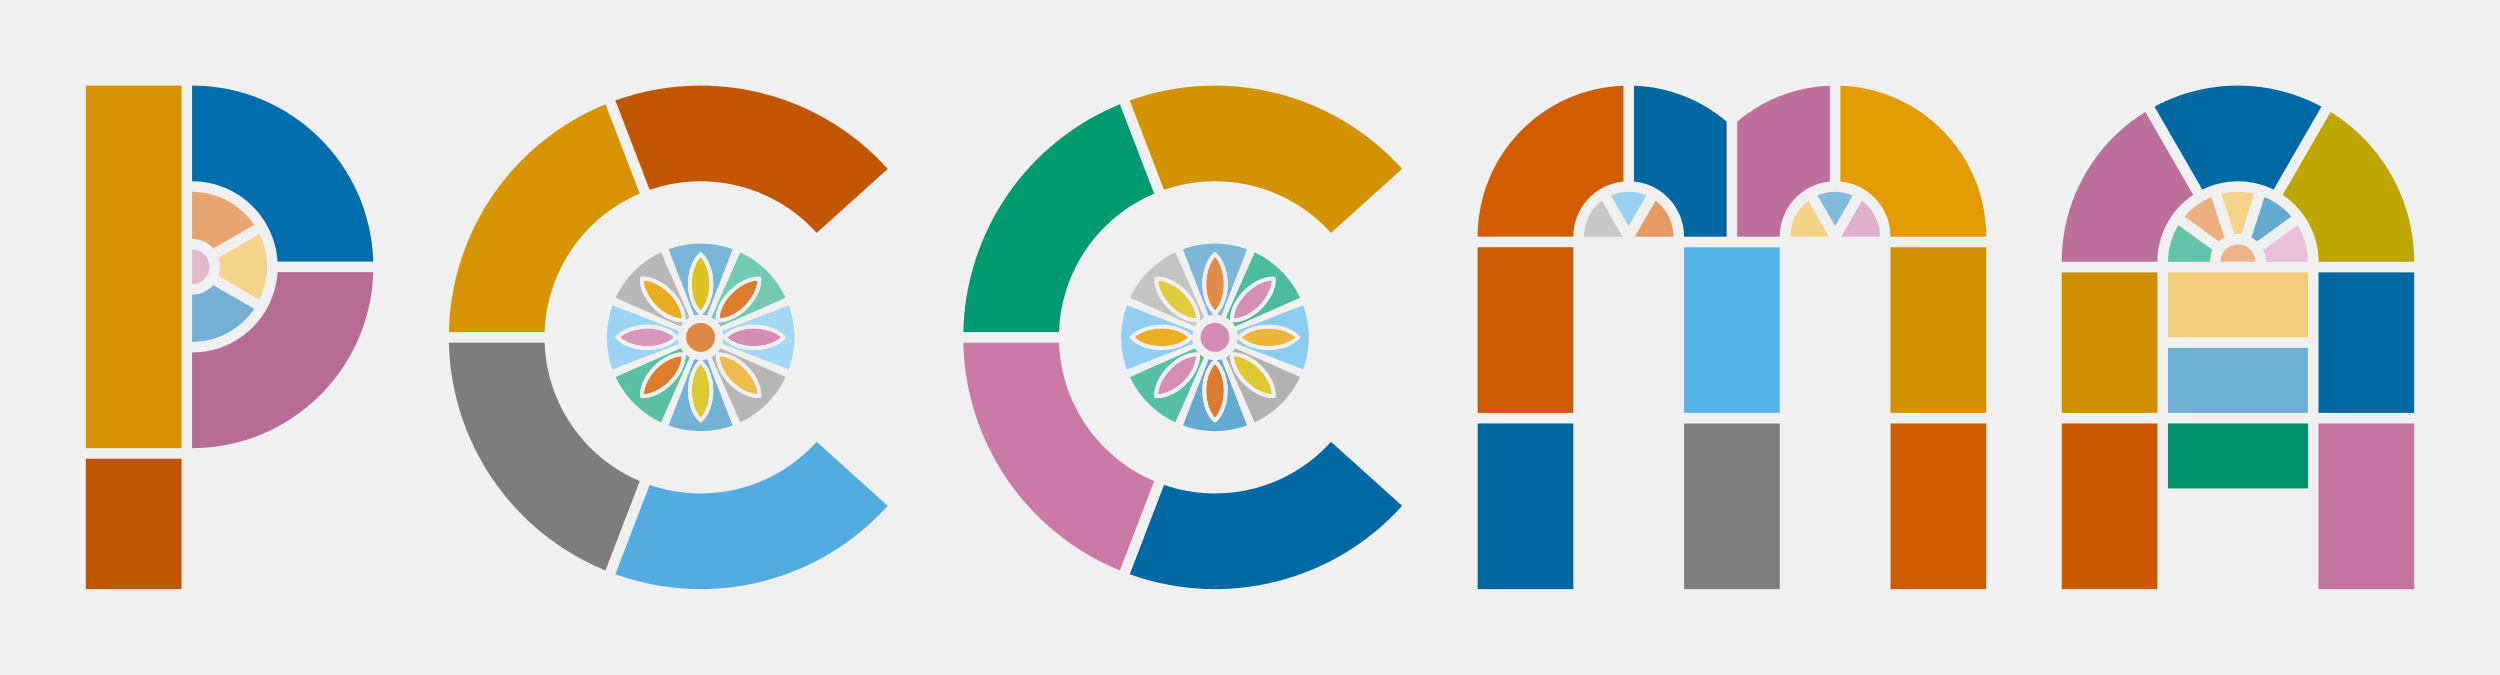
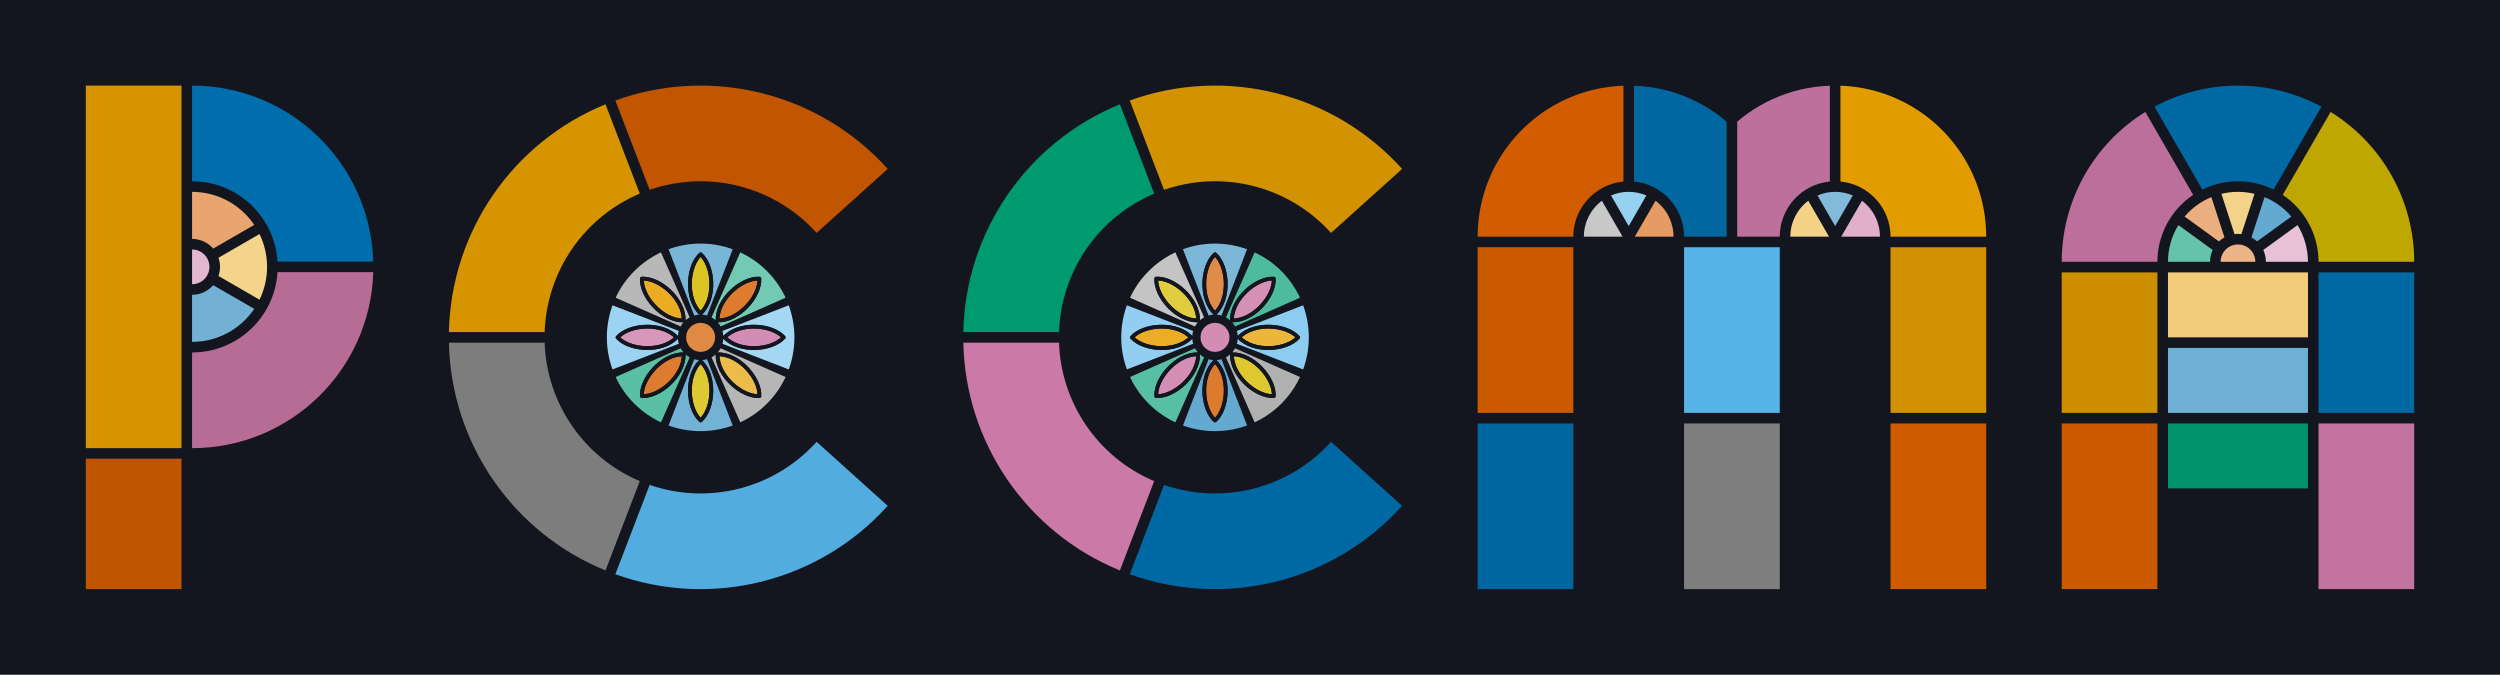
<svg xmlns="http://www.w3.org/2000/svg" viewBox="0 0 993 268" width="1986" height="536">
  <defs>
    <clipPath id="k51">
      <rect x="-10.00" y="-10" width="661.73" height="220" />
    </clipPath>
    <clipPath id="k52">
      <rect x="655.93" y="-10" width="278.90" height="220" />
    </clipPath>
  </defs>
+   <rect width="993" height="268" fill="#14161F" />
  <g transform="translate(34.09,34.00)">
    <mask id="cut" maskUnits="userSpaceOnUse" x="-40" y="-40" width="1005" height="280">
      <rect x="-40" y="-40" width="1005" height="280" fill="#fff" />
      <path d="M237.70,100.00 a6.50,6.50 0 1,0 13.00,0 a6.50,6.50 0 1,0 -13.00,0 Z" fill="none" stroke="#000" stroke-width="1.5" stroke-linejoin="round" />
      <path d="M279.64,86.29 A38.00,38.00 0 0 1 279.64,113.71 L251.94,102.99 A8.30,8.30 0 0 0 251.94,97.01 Z M253.70,100.00 C259.57,106.13 272.50,105.21 277.20,100.00 C272.50,94.79 259.57,93.87 253.70,100.00 Z" fill="none" stroke="#000" stroke-width="1.5" stroke-linejoin="round" fill-rule="evenodd" />
      <path d="M253.70,100.00 C259.57,106.13 272.50,105.21 277.20,100.00 C272.50,94.79 259.57,93.87 253.70,100.00 Z" fill="none" stroke="#000" stroke-width="1.5" stroke-linejoin="round" />
      <path d="M278.95,115.37 A38.00,38.00 0 0 1 259.57,134.75 L247.56,107.59 A8.30,8.30 0 0 0 251.79,103.36 Z M250.92,106.72 C250.73,115.21 260.52,123.70 267.53,123.33 C267.90,116.32 259.41,106.53 250.92,106.72 Z" fill="none" stroke="#000" stroke-width="1.5" stroke-linejoin="round" fill-rule="evenodd" />
      <path d="M250.92,106.72 C250.73,115.21 260.52,123.70 267.53,123.33 C267.90,116.32 259.41,106.53 250.92,106.72 Z" fill="none" stroke="#000" stroke-width="1.5" stroke-linejoin="round" />
      <path d="M257.91,135.44 A38.00,38.00 0 0 1 230.49,135.44 L241.21,107.74 A8.30,8.30 0 0 0 247.19,107.74 Z M244.20,109.50 C238.07,115.38 238.99,128.30 244.20,133.00 C249.41,128.30 250.33,115.38 244.20,109.50 Z" fill="none" stroke="#000" stroke-width="1.5" stroke-linejoin="round" fill-rule="evenodd" />
      <path d="M244.20,109.50 C238.07,115.38 238.99,128.30 244.20,133.00 C249.41,128.30 250.33,115.38 244.20,109.50 Z" fill="none" stroke="#000" stroke-width="1.5" stroke-linejoin="round" />
      <path d="M228.83,134.75 A38.00,38.00 0 0 1 209.45,115.37 L236.61,103.36 A8.30,8.30 0 0 0 240.84,107.59 Z M237.48,106.72 C228.99,106.53 220.50,116.32 220.87,123.33 C227.88,123.70 237.67,115.21 237.48,106.72 Z" fill="none" stroke="#000" stroke-width="1.5" stroke-linejoin="round" fill-rule="evenodd" />
      <path d="M237.48,106.72 C228.99,106.53 220.50,116.32 220.87,123.33 C227.88,123.70 237.67,115.21 237.48,106.72 Z" fill="none" stroke="#000" stroke-width="1.5" stroke-linejoin="round" />
      <path d="M208.76,113.71 A38.00,38.00 0 0 1 208.76,86.29 L236.46,97.01 A8.30,8.30 0 0 0 236.46,102.99 Z M234.70,100.00 C228.82,93.87 215.90,94.79 211.20,100.00 C215.90,105.21 228.82,106.13 234.70,100.00 Z" fill="none" stroke="#000" stroke-width="1.5" stroke-linejoin="round" fill-rule="evenodd" />
      <path d="M234.70,100.00 C228.82,93.87 215.90,94.79 211.20,100.00 C215.90,105.21 228.82,106.13 234.70,100.00 Z" fill="none" stroke="#000" stroke-width="1.5" stroke-linejoin="round" />
      <path d="M209.45,84.63 A38.00,38.00 0 0 1 228.83,65.25 L240.84,92.41 A8.30,8.30 0 0 0 236.61,96.64 Z M237.48,93.28 C237.67,84.79 227.88,76.30 220.87,76.67 C220.50,83.68 228.99,93.47 237.48,93.28 Z" fill="none" stroke="#000" stroke-width="1.5" stroke-linejoin="round" fill-rule="evenodd" />
      <path d="M237.48,93.28 C237.67,84.79 227.88,76.30 220.87,76.67 C220.50,83.68 228.99,93.47 237.48,93.28 Z" fill="none" stroke="#000" stroke-width="1.5" stroke-linejoin="round" />
      <path d="M230.49,64.56 A38.00,38.00 0 0 1 257.91,64.56 L247.19,92.26 A8.30,8.30 0 0 0 241.21,92.26 Z M244.20,90.50 C250.33,84.62 249.41,71.70 244.20,67.00 C238.99,71.70 238.07,84.62 244.20,90.50 Z" fill="none" stroke="#000" stroke-width="1.5" stroke-linejoin="round" fill-rule="evenodd" />
      <path d="M244.20,90.50 C250.33,84.62 249.41,71.70 244.20,67.00 C238.99,71.70 238.07,84.62 244.20,90.50 Z" fill="none" stroke="#000" stroke-width="1.5" stroke-linejoin="round" />
      <path d="M259.57,65.25 A38.00,38.00 0 0 1 278.95,84.63 L251.79,96.64 A8.30,8.30 0 0 0 247.56,92.41 Z M250.92,93.28 C259.41,93.47 267.90,83.68 267.53,76.67 C260.52,76.30 250.73,84.79 250.92,93.28 Z" fill="none" stroke="#000" stroke-width="1.5" stroke-linejoin="round" fill-rule="evenodd" />
      <path d="M250.92,93.28 C259.41,93.47 267.90,83.68 267.53,76.67 C260.52,76.30 250.73,84.79 250.92,93.28 Z" fill="none" stroke="#000" stroke-width="1.5" stroke-linejoin="round" />
      <path d="M442.01,100.00 a6.50,6.50 0 1,0 13.00,0 a6.50,6.50 0 1,0 -13.00,0 Z" fill="none" stroke="#000" stroke-width="1.5" stroke-linejoin="round" />
      <path d="M483.96,86.29 A38.00,38.00 0 0 1 483.96,113.71 L456.26,102.99 A8.30,8.30 0 0 0 456.26,97.01 Z M458.01,100.00 C463.89,106.13 476.81,105.21 481.51,100.00 C476.81,94.79 463.89,93.87 458.01,100.00 Z" fill="none" stroke="#000" stroke-width="1.5" stroke-linejoin="round" fill-rule="evenodd" />
      <path d="M458.01,100.00 C463.89,106.13 476.81,105.21 481.51,100.00 C476.81,94.79 463.89,93.87 458.01,100.00 Z" fill="none" stroke="#000" stroke-width="1.5" stroke-linejoin="round" />
      <path d="M483.27,115.37 A38.00,38.00 0 0 1 463.88,134.75 L451.87,107.59 A8.30,8.30 0 0 0 456.11,103.36 Z M455.23,106.72 C455.05,115.21 464.84,123.70 471.85,123.33 C472.21,116.32 463.72,106.53 455.23,106.72 Z" fill="none" stroke="#000" stroke-width="1.5" stroke-linejoin="round" fill-rule="evenodd" />
      <path d="M455.23,106.72 C455.05,115.21 464.84,123.70 471.85,123.33 C472.21,116.32 463.72,106.53 455.23,106.72 Z" fill="none" stroke="#000" stroke-width="1.5" stroke-linejoin="round" />
      <path d="M462.22,135.44 A38.00,38.00 0 0 1 434.81,135.44 L445.52,107.74 A8.30,8.30 0 0 0 451.51,107.74 Z M448.51,109.50 C442.38,115.38 443.30,128.30 448.51,133.00 C453.73,128.30 454.65,115.38 448.51,109.50 Z" fill="none" stroke="#000" stroke-width="1.5" stroke-linejoin="round" fill-rule="evenodd" />
      <path d="M448.51,109.50 C442.38,115.38 443.30,128.30 448.51,133.00 C453.73,128.30 454.65,115.38 448.51,109.50 Z" fill="none" stroke="#000" stroke-width="1.5" stroke-linejoin="round" />
      <path d="M433.15,134.75 A38.00,38.00 0 0 1 413.76,115.37 L440.92,103.36 A8.30,8.30 0 0 0 445.16,107.59 Z M441.80,106.72 C433.31,106.53 424.82,116.32 425.18,123.33 C432.19,123.70 441.98,115.21 441.80,106.72 Z" fill="none" stroke="#000" stroke-width="1.5" stroke-linejoin="round" fill-rule="evenodd" />
      <path d="M441.80,106.72 C433.31,106.53 424.82,116.32 425.18,123.33 C432.19,123.70 441.98,115.21 441.80,106.72 Z" fill="none" stroke="#000" stroke-width="1.5" stroke-linejoin="round" />
      <path d="M413.07,113.71 A38.00,38.00 0 0 1 413.07,86.29 L440.77,97.01 A8.30,8.30 0 0 0 440.77,102.99 Z M439.01,100.00 C433.14,93.87 420.21,94.79 415.51,100.00 C420.21,105.21 433.14,106.13 439.01,100.00 Z" fill="none" stroke="#000" stroke-width="1.5" stroke-linejoin="round" fill-rule="evenodd" />
      <path d="M439.01,100.00 C433.14,93.87 420.21,94.79 415.51,100.00 C420.21,105.21 433.14,106.13 439.01,100.00 Z" fill="none" stroke="#000" stroke-width="1.5" stroke-linejoin="round" />
      <path d="M413.76,84.63 A38.00,38.00 0 0 1 433.15,65.25 L445.16,92.41 A8.30,8.30 0 0 0 440.92,96.64 Z M441.80,93.28 C441.98,84.79 432.19,76.30 425.18,76.67 C424.82,83.68 433.31,93.47 441.80,93.28 Z" fill="none" stroke="#000" stroke-width="1.5" stroke-linejoin="round" fill-rule="evenodd" />
      <path d="M441.80,93.28 C441.98,84.79 432.19,76.30 425.18,76.67 C424.82,83.68 433.31,93.47 441.80,93.28 Z" fill="none" stroke="#000" stroke-width="1.5" stroke-linejoin="round" />
      <path d="M434.81,64.56 A38.00,38.00 0 0 1 462.22,64.56 L451.51,92.26 A8.30,8.30 0 0 0 445.52,92.26 Z M448.51,90.50 C454.65,84.62 453.73,71.70 448.51,67.00 C443.30,71.70 442.38,84.62 448.51,90.50 Z" fill="none" stroke="#000" stroke-width="1.5" stroke-linejoin="round" fill-rule="evenodd" />
      <path d="M448.51,90.50 C454.65,84.62 453.73,71.70 448.51,67.00 C443.30,71.70 442.38,84.62 448.51,90.50 Z" fill="none" stroke="#000" stroke-width="1.5" stroke-linejoin="round" />
      <path d="M463.88,65.25 A38.00,38.00 0 0 1 483.27,84.63 L456.11,96.64 A8.30,8.30 0 0 0 451.87,92.41 Z M455.23,93.28 C463.72,93.47 472.21,83.68 471.85,76.67 C464.84,76.30 455.05,84.79 455.23,93.28 Z" fill="none" stroke="#000" stroke-width="1.5" stroke-linejoin="round" fill-rule="evenodd" />
      <path d="M455.23,93.28 C463.72,93.47 472.21,83.68 471.85,76.67 C464.84,76.30 455.05,84.79 455.23,93.28 Z" fill="none" stroke="#000" stroke-width="1.5" stroke-linejoin="round" />
    </mask>
    <g mask="url(#cut)">
      <path d="M0.00,0.00 H38.00 V144.00 H0.00 Z" fill="#D79400" />
      <path d="M0.00,148.20 H38.00 V200.00 H0.00 Z" fill="#C05500" />
      <path d="M42.20,0.00 A72.00,72.00 0 0 1 114.17,69.90 L76.14,69.90 A34.00,34.00 0 0 0 42.20,38.00 Z" fill="#006EAC" />
      <path d="M114.17,74.10 A72.00,72.00 0 0 1 42.20,144.00 L42.20,106.00 A34.00,34.00 0 0 0 76.14,74.10 Z" fill="#B76C96" />
      <path d="M42.20,42.20 A29.80,29.80 0 0 1 66.89,55.32 L50.59,64.73 A11.10,11.10 0 0 0 42.20,60.90 Z" fill="#E8A570" />
      <path d="M68.99,58.96 A29.80,29.80 0 0 1 68.99,85.04 L52.69,75.63 A11.10,11.10 0 0 0 52.69,68.37 Z" fill="#F4D38A" />
      <path d="M66.89,88.68 A29.80,29.80 0 0 1 42.20,101.80 L42.20,83.10 A11.10,11.10 0 0 0 50.59,79.27 Z" fill="#72B1D4" />
      <path d="M42.20,65.10 A6.90,6.90 0 0 1 42.20,78.90 L42.20,72.00 Z" fill="#E4B7D0" />
      <path d="M318.51,166.91 A100.00,100.00 0 0 1 210.33,194.09 L223.95,158.60 A62.00,62.00 0 0 0 290.27,141.49 Z" fill="#52ACDF" />
      <path d="M206.41,192.58 A100.00,100.00 0 0 1 144.22,102.10 L182.24,102.10 A62.00,62.00 0 0 0 220.03,157.10 Z" fill="#7D7D7D" />
      <path d="M144.22,97.90 A100.00,100.00 0 0 1 206.41,7.42 L220.03,42.90 A62.00,62.00 0 0 0 182.24,97.90 Z" fill="#D69400" />
      <path d="M210.33,5.91 A100.00,100.00 0 0 1 318.51,33.09 L290.27,58.51 A62.00,62.00 0 0 0 223.95,41.40 Z" fill="#C15500" />
      <path d="M237.70,100.00 a6.50,6.50 0 1,0 13.00,0 a6.50,6.50 0 1,0 -13.00,0 Z" fill="#E08944" />
      <path d="M279.64,86.29 A38.00,38.00 0 0 1 279.64,113.71 L251.94,102.99 A8.30,8.30 0 0 0 251.94,97.01 Z M253.70,100.00 C259.57,106.13 272.50,105.21 277.20,100.00 C272.50,94.79 259.57,93.87 253.70,100.00 Z" fill="#A4D7F3" fill-rule="evenodd" />
      <path d="M253.70,100.00 C259.57,106.13 272.50,105.21 277.20,100.00 C272.50,94.79 259.57,93.87 253.70,100.00 Z" fill="#D38CB4" />
      <path d="M278.95,115.37 A38.00,38.00 0 0 1 259.57,134.75 L247.56,107.59 A8.30,8.30 0 0 0 251.79,103.36 Z M250.92,106.72 C250.73,115.21 260.52,123.70 267.53,123.33 C267.90,116.32 259.41,106.53 250.92,106.72 Z" fill="#B6B6B6" fill-rule="evenodd" />
      <path d="M250.92,106.72 C250.73,115.21 260.52,123.70 267.53,123.33 C267.90,116.32 259.41,106.53 250.92,106.72 Z" fill="#EDBB4A" />
      <path d="M257.91,135.44 A38.00,38.00 0 0 1 230.49,135.44 L241.21,107.74 A8.30,8.30 0 0 0 247.19,107.74 Z M244.20,109.50 C238.07,115.38 238.99,128.30 244.20,133.00 C249.41,128.30 250.33,115.38 244.20,109.50 Z" fill="#73B2D5" fill-rule="evenodd" />
      <path d="M244.20,109.50 C238.07,115.38 238.99,128.30 244.20,133.00 C249.41,128.30 250.33,115.38 244.20,109.50 Z" fill="#DEC933" />
      <path d="M228.83,134.75 A38.00,38.00 0 0 1 209.45,115.37 L236.61,103.36 A8.30,8.30 0 0 0 240.84,107.59 Z M237.48,106.72 C228.99,106.53 220.50,116.32 220.87,123.33 C227.88,123.70 237.67,115.21 237.48,106.72 Z" fill="#59C0A4" fill-rule="evenodd" />
      <path d="M237.48,106.72 C228.99,106.53 220.50,116.32 220.87,123.33 C227.88,123.70 237.67,115.21 237.48,106.72 Z" fill="#DD7B2E" />
      <path d="M208.76,113.71 A38.00,38.00 0 0 1 208.76,86.29 L236.46,97.01 A8.30,8.30 0 0 0 236.46,102.99 Z M234.70,100.00 C228.82,93.87 215.90,94.79 211.20,100.00 C215.90,105.21 228.82,106.13 234.70,100.00 Z" fill="#9CD3F2" fill-rule="evenodd" />
      <path d="M234.70,100.00 C228.82,93.87 215.90,94.79 211.20,100.00 C215.90,105.21 228.82,106.13 234.70,100.00 Z" fill="#D797BB" />
      <path d="M209.45,84.63 A38.00,38.00 0 0 1 228.83,65.25 L240.84,92.41 A8.30,8.30 0 0 0 236.61,96.64 Z M237.48,93.28 C237.67,84.79 227.88,76.30 220.87,76.67 C220.50,83.68 228.99,93.47 237.48,93.28 Z" fill="#B8B8B8" fill-rule="evenodd" />
      <path d="M237.48,93.28 C237.67,84.79 227.88,76.30 220.87,76.67 C220.50,83.68 228.99,93.47 237.48,93.28 Z" fill="#E9AC22" />
      <path d="M230.49,64.56 A38.00,38.00 0 0 1 257.91,64.56 L247.19,92.26 A8.30,8.30 0 0 0 241.21,92.26 Z M244.20,90.50 C250.33,84.62 249.41,71.70 244.20,67.00 C238.99,71.70 238.07,84.62 244.20,90.50 Z" fill="#79B5D7" fill-rule="evenodd" />
      <path d="M244.20,90.50 C250.33,84.62 249.41,71.70 244.20,67.00 C238.99,71.70 238.07,84.62 244.20,90.50 Z" fill="#DCC523" />
      <path d="M259.57,65.25 A38.00,38.00 0 0 1 278.95,84.63 L251.79,96.64 A8.30,8.30 0 0 0 247.56,92.41 Z M250.92,93.28 C259.41,93.47 267.90,83.68 267.53,76.67 C260.52,76.30 250.73,84.79 250.92,93.28 Z" fill="#73CAB2" fill-rule="evenodd" />
      <path d="M250.92,93.28 C259.41,93.47 267.90,83.68 267.53,76.67 C260.52,76.30 250.73,84.79 250.92,93.28 Z" fill="#DD7C2F" />
      <path d="M522.83,166.91 A100.00,100.00 0 0 1 414.65,194.09 L428.27,158.60 A62.00,62.00 0 0 0 494.59,141.49 Z" fill="#0068A2" />
      <path d="M410.73,192.58 A100.00,100.00 0 0 1 348.54,102.10 L386.55,102.10 A62.00,62.00 0 0 0 424.35,157.10 Z" fill="#CB79A6" />
      <path d="M348.54,97.90 A100.00,100.00 0 0 1 410.73,7.42 L424.35,42.90 A62.00,62.00 0 0 0 386.55,97.90 Z" fill="#009A70" />
      <path d="M414.65,5.91 A100.00,100.00 0 0 1 522.83,33.09 L494.59,58.51 A62.00,62.00 0 0 0 428.27,41.40 Z" fill="#D39200" />
      <path d="M442.01,100.00 a6.50,6.50 0 1,0 13.00,0 a6.50,6.50 0 1,0 -13.00,0 Z" fill="#D38DB4" />
      <path d="M483.96,86.29 A38.00,38.00 0 0 1 483.96,113.71 L456.26,102.99 A8.30,8.30 0 0 0 456.26,97.01 Z M458.01,100.00 C463.89,106.13 476.81,105.21 481.51,100.00 C476.81,94.79 463.89,93.87 458.01,100.00 Z" fill="#8CCCF0" fill-rule="evenodd" />
      <path d="M458.01,100.00 C463.89,106.13 476.81,105.21 481.51,100.00 C476.81,94.79 463.89,93.87 458.01,100.00 Z" fill="#ECB53C" />
      <path d="M483.27,115.37 A38.00,38.00 0 0 1 463.88,134.75 L451.87,107.59 A8.30,8.30 0 0 0 456.11,103.36 Z M455.23,106.72 C455.05,115.21 464.84,123.70 471.85,123.33 C472.21,116.32 463.72,106.53 455.23,106.72 Z" fill="#B1B1B1" fill-rule="evenodd" />
      <path d="M455.23,106.72 C455.05,115.21 464.84,123.70 471.85,123.33 C472.21,116.32 463.72,106.53 455.23,106.72 Z" fill="#DEC82F" />
      <path d="M462.22,135.44 A38.00,38.00 0 0 1 434.81,135.44 L445.52,107.74 A8.30,8.30 0 0 0 451.51,107.74 Z M448.51,109.50 C442.38,115.38 443.30,128.30 448.51,133.00 C453.73,128.30 454.65,115.38 448.51,109.50 Z" fill="#64A9D0" fill-rule="evenodd" />
      <path d="M448.51,109.50 C442.38,115.38 443.30,128.30 448.51,133.00 C453.73,128.30 454.65,115.38 448.51,109.50 Z" fill="#DC7A2D" />
      <path d="M433.15,134.75 A38.00,38.00 0 0 1 413.76,115.37 L440.92,103.36 A8.30,8.30 0 0 0 445.16,107.59 Z M441.80,106.72 C433.31,106.53 424.82,116.32 425.18,123.33 C432.19,123.70 441.98,115.21 441.80,106.72 Z" fill="#57BFA3" fill-rule="evenodd" />
      <path d="M441.80,106.72 C433.31,106.53 424.82,116.32 425.18,123.33 C432.19,123.70 441.98,115.21 441.80,106.72 Z" fill="#D48EB5" />
      <path d="M413.07,113.71 A38.00,38.00 0 0 1 413.07,86.29 L440.77,97.01 A8.30,8.30 0 0 0 440.77,102.99 Z M439.01,100.00 C433.14,93.87 420.21,94.79 415.51,100.00 C420.21,105.21 433.14,106.13 439.01,100.00 Z" fill="#91CEF1" fill-rule="evenodd" />
      <path d="M439.01,100.00 C433.14,93.87 420.21,94.79 415.51,100.00 C420.21,105.21 433.14,106.13 439.01,100.00 Z" fill="#EAAD25" />
      <path d="M413.76,84.63 A38.00,38.00 0 0 1 433.15,65.25 L445.16,92.41 A8.30,8.30 0 0 0 440.92,96.64 Z M441.80,93.28 C441.98,84.79 432.19,76.30 425.18,76.67 C424.82,83.68 433.31,93.47 441.80,93.28 Z" fill="#C4C4C4" fill-rule="evenodd" />
      <path d="M441.80,93.28 C441.98,84.79 432.19,76.30 425.18,76.67 C424.82,83.68 433.31,93.47 441.80,93.28 Z" fill="#E0CC3E" />
      <path d="M434.81,64.56 A38.00,38.00 0 0 1 462.22,64.56 L451.51,92.26 A8.30,8.30 0 0 0 445.52,92.26 Z M448.51,90.50 C454.65,84.62 453.73,71.70 448.51,67.00 C443.30,71.70 442.38,84.62 448.51,90.50 Z" fill="#7CB7D8" fill-rule="evenodd" />
      <path d="M448.51,90.50 C454.65,84.62 453.73,71.70 448.51,67.00 C443.30,71.70 442.38,84.62 448.51,90.50 Z" fill="#E18B48" />
      <path d="M463.88,65.25 A38.00,38.00 0 0 1 483.27,84.63 L456.11,96.64 A8.30,8.30 0 0 0 451.87,92.41 Z M455.23,93.28 C463.72,93.47 472.21,83.68 471.85,76.67 C464.84,76.30 455.05,84.79 455.23,93.28 Z" fill="#4DBB9D" fill-rule="evenodd" />
      <path d="M455.23,93.28 C463.72,93.47 472.21,83.68 471.85,76.67 C464.84,76.30 455.05,84.79 455.23,93.28 Z" fill="#D590B6" />
      <path d="M552.83,60.00 A60.00,60.00 0 0 1 610.73,0.04 L610.73,38.10 A22.00,22.00 0 0 0 590.83,60.00 Z" fill="#D25D00" />
      <path d="M614.93,0.04 A60.00,60.00 0 0 1 672.83,60.00 L634.83,60.00 A22.00,22.00 0 0 0 614.93,38.10 Z" fill="#0067A1" clip-path="url(#k51)" />
      <path d="M634.83,60.00 A60.00,60.00 0 0 1 692.73,0.04 L692.73,38.10 A22.00,22.00 0 0 0 672.83,60.00 Z" fill="#BD709B" clip-path="url(#k52)" />
      <path d="M696.93,0.04 A60.00,60.00 0 0 1 754.83,60.00 L716.83,60.00 A22.00,22.00 0 0 0 696.93,38.10 Z" fill="#E29C00" />
      <path d="M552.83,64.20 H590.83 V130.00 H552.83 Z" fill="#CC5A00" />
      <path d="M552.83,134.20 H590.83 V200.00 H552.83 Z" fill="#00669F" />
      <path d="M634.83,64.20 H672.83 V130.00 H634.83 Z" fill="#56B4E9" />
      <path d="M634.83,134.20 H672.83 V200.00 H634.83 Z" fill="#7F7F7F" />
      <path d="M716.83,64.20 H754.83 V130.00 H716.83 Z" fill="#D29100" />
      <path d="M716.83,134.20 H754.83 V200.00 H716.83 Z" fill="#CF5B00" />
      <path d="M595.03,60.00 A17.80,17.80 0 0 1 602.17,45.74 L610.40,60.00 Z" fill="#C8C8C8" />
      <path d="M605.81,43.64 A17.80,17.80 0 0 1 619.85,43.64 L612.83,55.80 Z" fill="#97D1F2" />
      <path d="M623.49,45.74 A17.80,17.80 0 0 1 630.63,60.00 L615.25,60.00 Z" fill="#E59B61" />
      <path d="M677.03,60.00 A17.80,17.80 0 0 1 684.17,45.74 L692.40,60.00 Z" fill="#F3D288" />
      <path d="M687.81,43.64 A17.80,17.80 0 0 1 701.85,43.64 L694.83,55.80 Z" fill="#83BADA" />
      <path d="M705.49,45.74 A17.80,17.80 0 0 1 712.63,60.00 L697.25,60.00 Z" fill="#E0AFCA" />
      <path d="M784.83,70.00 A70.00,70.00 0 0 1 818.03,10.46 L837.04,43.40 A32.00,32.00 0 0 0 822.83,70.00 Z" fill="#BC6F9A" />
      <path d="M821.66,8.36 A70.00,70.00 0 0 1 887.99,8.36 L868.98,41.30 A32.00,32.00 0 0 0 840.68,41.30 Z" fill="#0068A3" />
      <path d="M891.63,10.46 A70.00,70.00 0 0 1 924.83,70.00 L886.83,70.00 A32.00,32.00 0 0 0 872.61,43.40 Z" fill="#BEA700" />
      <path d="M784.83,74.20 H822.83 V130.00 H784.83 Z" fill="#CD8E00" />
      <path d="M784.83,134.20 H822.83 V200.00 H784.83 Z" fill="#CA5900" />
      <path d="M886.83,74.20 H924.83 V130.00 H886.83 Z" fill="#0068A2" />
      <path d="M886.83,134.20 H924.83 V200.00 H886.83 Z" fill="#C2739F" />
      <path d="M827.03,134.20 H882.63 V160.00 H827.03 Z" fill="#00926A" />
      <path d="M827.03,70.00 A27.80,27.80 0 0 1 831.17,55.41 L844.78,65.29 A11.10,11.10 0 0 0 843.73,70.00 Z" fill="#63C4A9" />
      <path d="M833.64,52.01 A27.80,27.80 0 0 1 844.27,44.29 L849.46,60.28 A11.10,11.10 0 0 0 847.25,61.89 Z" fill="#EAAE7F" />
      <path d="M848.26,42.99 A27.80,27.80 0 0 1 861.40,42.99 L856.20,58.98 A11.10,11.10 0 0 0 853.46,58.98 Z" fill="#F3D389" />
      <path d="M865.39,44.29 A27.80,27.80 0 0 1 876.02,52.01 L862.41,61.89 A11.10,11.10 0 0 0 860.19,60.28 Z" fill="#63A9D0" />
      <path d="M878.49,55.41 A27.80,27.80 0 0 1 882.63,70.00 L865.93,70.00 A11.10,11.10 0 0 0 864.88,65.29 Z" fill="#E8C1D7" />
      <path d="M847.93,70.00 A6.90,6.90 0 0 1 861.73,70.00 L854.83,70.00 Z" fill="#EBB386" />
      <path d="M827.03,74.20 H882.63 V100.00 H827.03 Z" fill="#F2CC78" />
      <path d="M827.03,104.20 H882.63 V130.00 H827.03 Z" fill="#6FAFD3" />
    </g>
  </g>
</svg>
